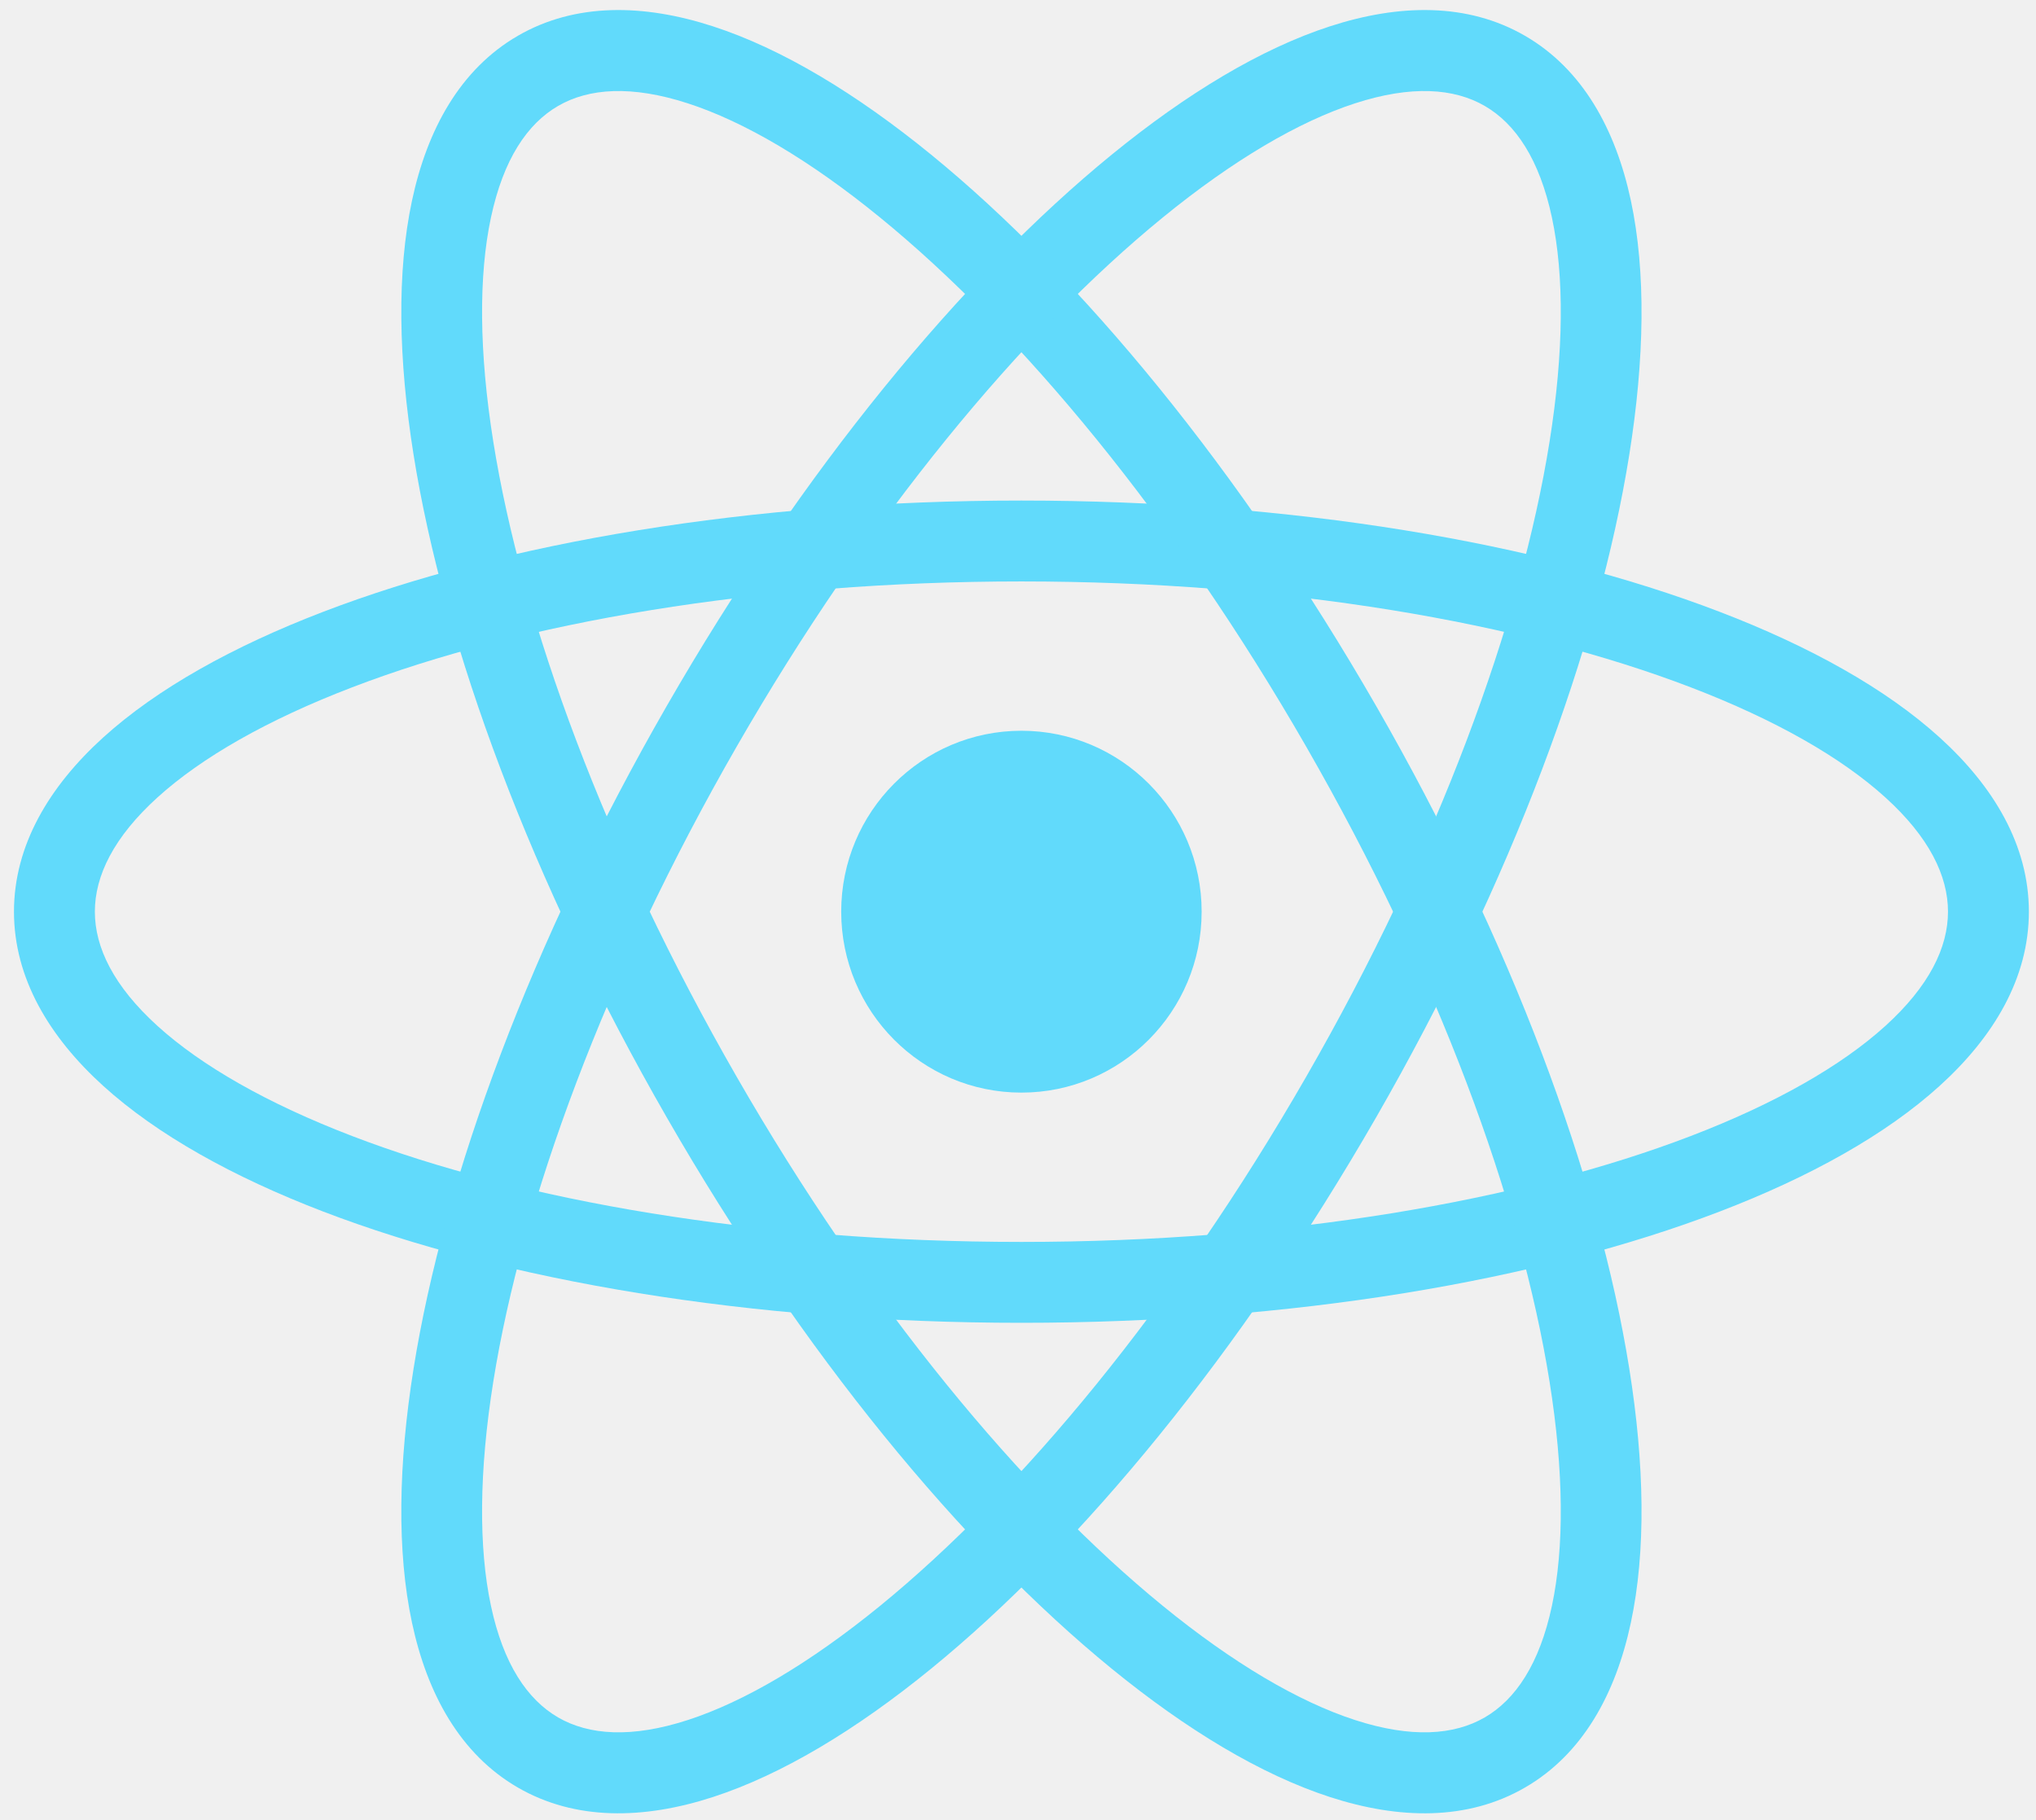
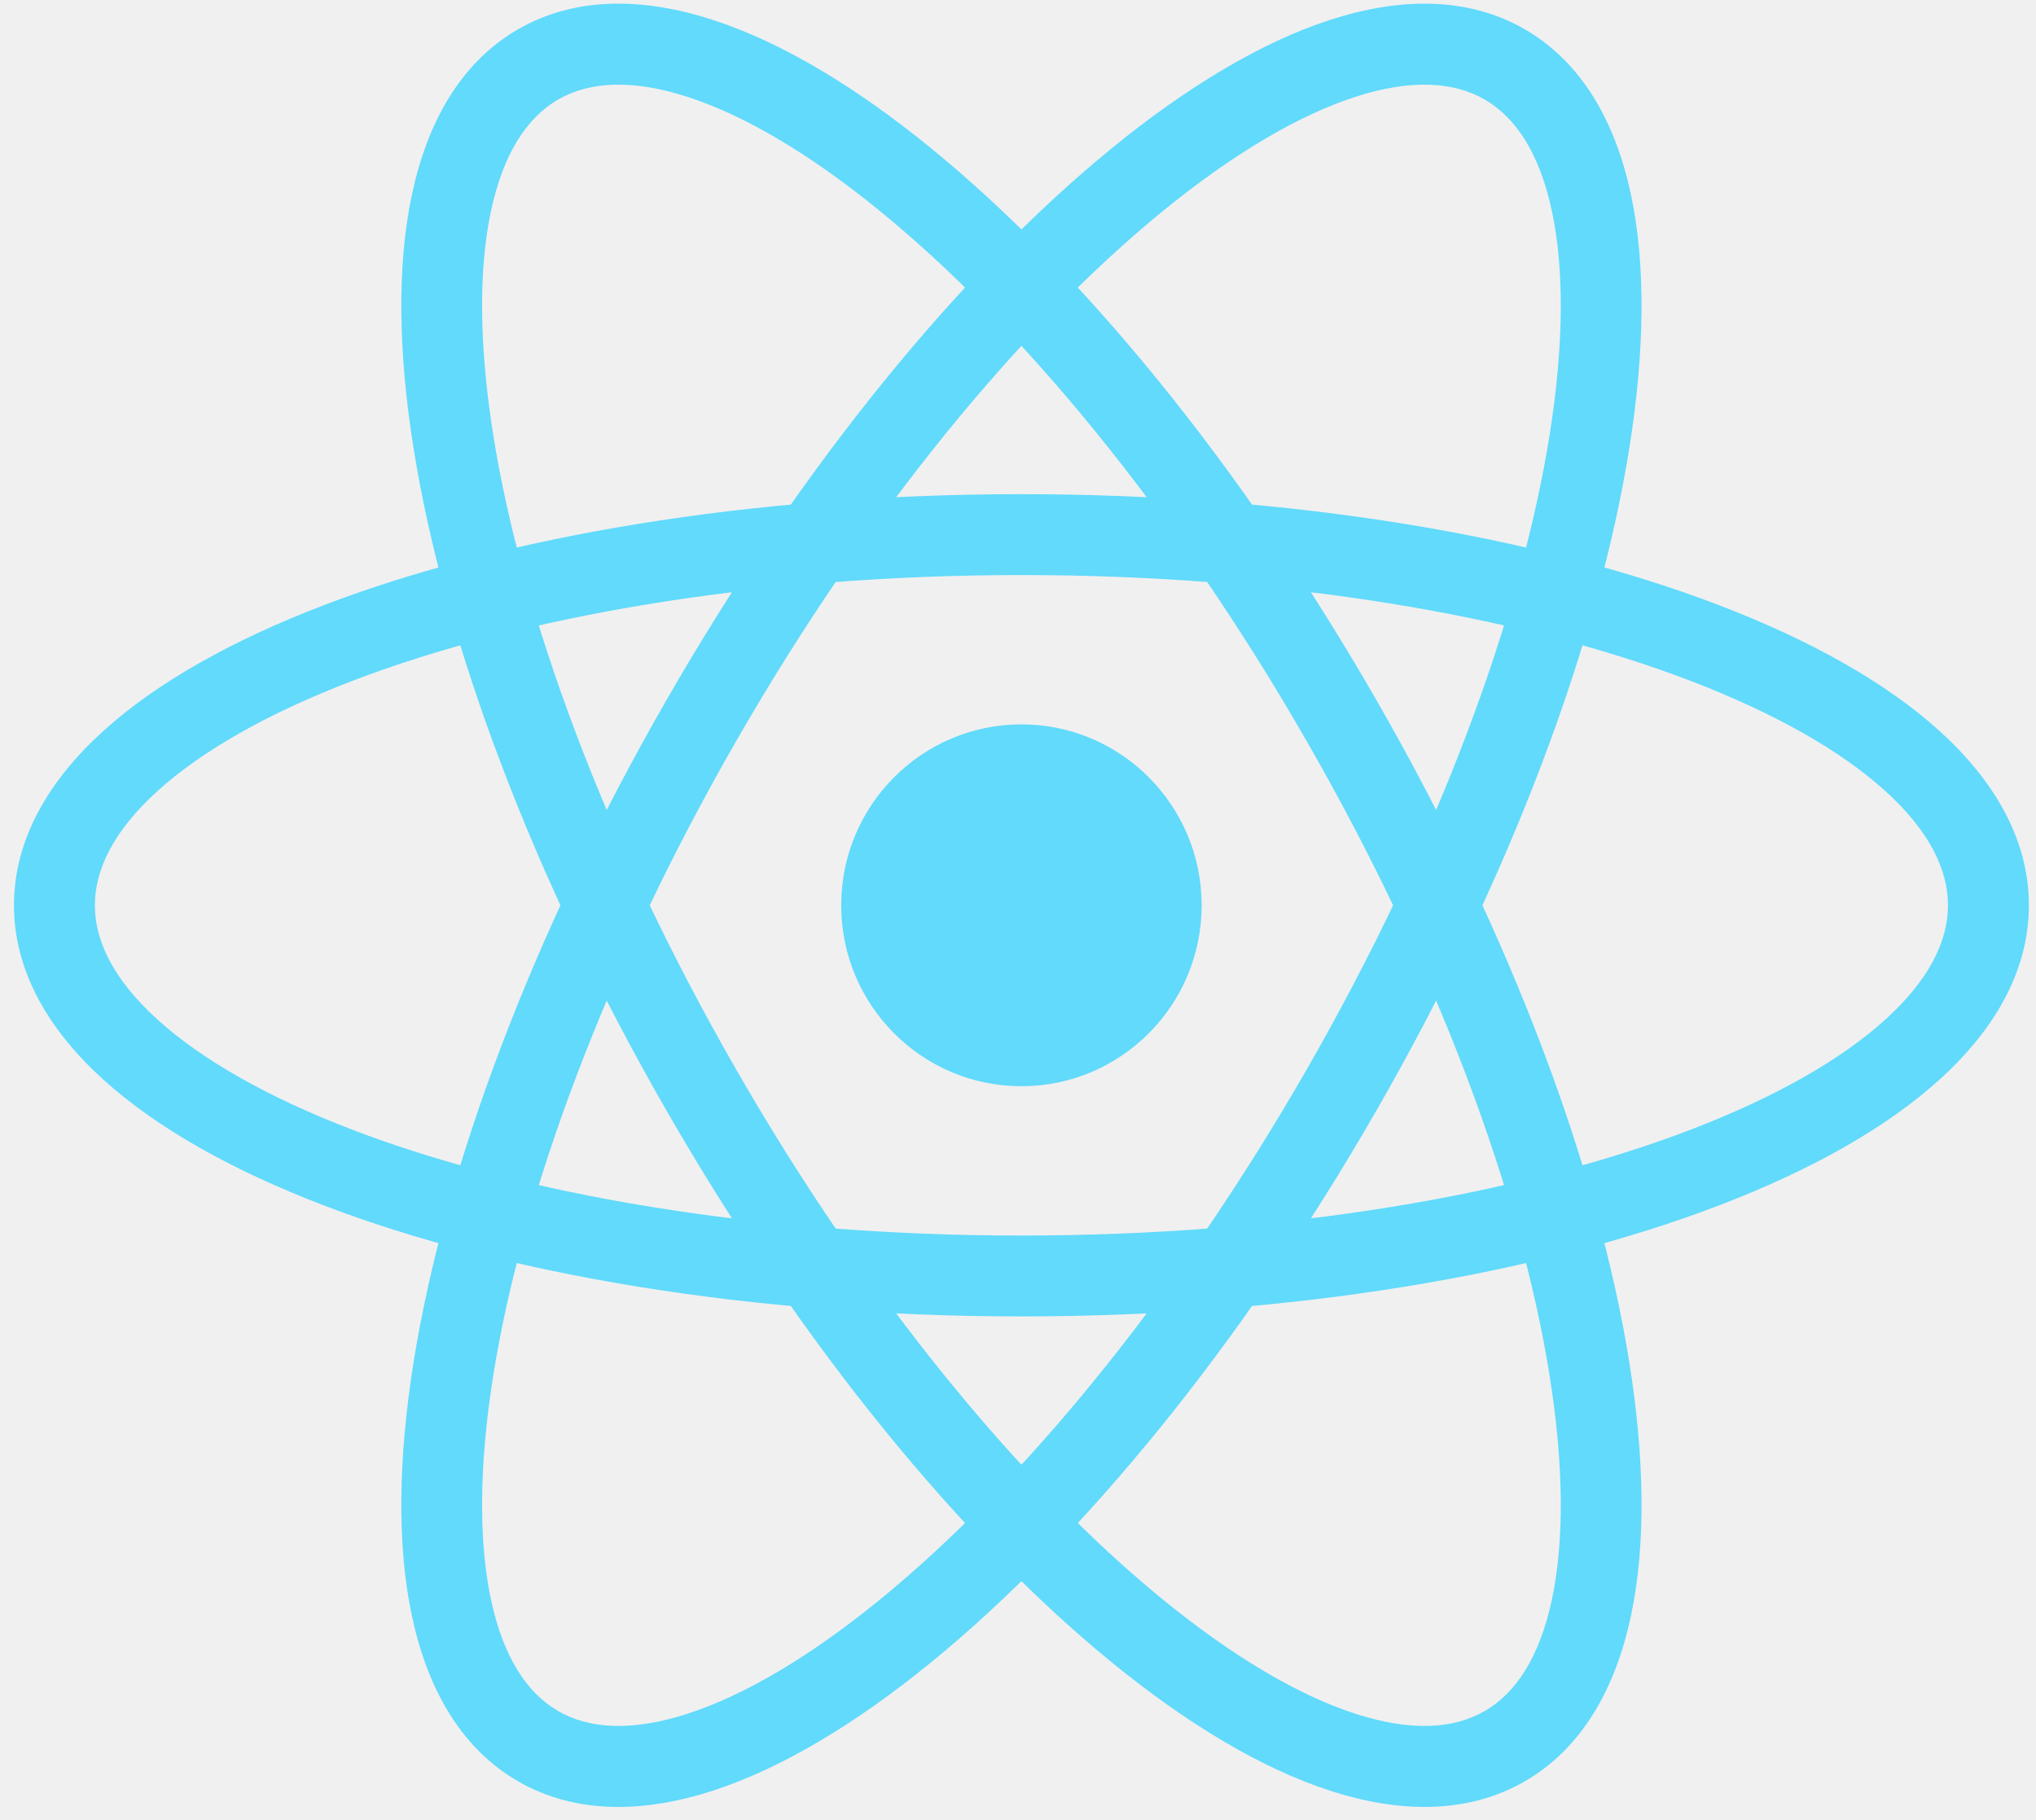
<svg xmlns="http://www.w3.org/2000/svg" width="66" height="59" viewBox="0 0 66 59" fill="none">
-   <g clip-path="url(#clip0_1378_170)">
-     <path d="M33.111 35.422C36.337 35.422 38.953 32.796 38.953 29.556C38.953 26.317 36.337 23.691 33.111 23.691C29.885 23.691 27.269 26.317 27.269 29.556C27.269 32.796 29.885 35.422 33.111 35.422Z" fill="#61DAFB" />
-     <path fill-rule="evenodd" clip-rule="evenodd" d="M5.108 25.85C3.684 27.14 3.075 28.395 3.075 29.556C3.075 30.718 3.684 31.972 5.108 33.263C6.532 34.554 8.666 35.776 11.415 36.83C16.903 38.934 24.573 40.263 33.111 40.263C41.649 40.263 49.319 38.934 54.808 36.83C57.556 35.776 59.69 34.554 61.114 33.263C62.538 31.972 63.147 30.718 63.147 29.556C63.147 28.395 62.538 27.14 61.114 25.85C59.69 24.559 57.556 23.336 54.808 22.283C49.319 20.179 41.649 18.85 33.111 18.85C24.573 18.85 16.903 20.179 11.415 22.283C8.666 23.336 6.532 24.559 5.108 25.85ZM10.476 19.835C16.333 17.589 24.336 16.228 33.111 16.228C41.886 16.228 49.889 17.589 55.746 19.835C58.67 20.956 61.127 22.323 62.875 23.907C64.624 25.492 65.769 27.399 65.769 29.556C65.769 31.714 64.624 33.62 62.875 35.205C61.127 36.79 58.67 38.157 55.746 39.278C49.889 41.523 41.886 42.885 33.111 42.885C24.336 42.885 16.333 41.523 10.476 39.278C7.552 38.157 5.095 36.79 3.347 35.205C1.599 33.62 0.453 31.714 0.453 29.556C0.453 27.399 1.599 25.492 3.347 23.907C5.095 22.323 7.552 20.956 10.476 19.835Z" fill="#61DAFB" />
-     <path fill-rule="evenodd" clip-rule="evenodd" d="M22.299 3.351C20.472 2.758 19.088 2.857 18.091 3.435C17.093 4.013 16.316 5.167 15.915 7.052C15.513 8.936 15.526 11.404 15.991 14.321C16.921 20.147 19.61 27.483 23.88 34.908C28.149 42.333 33.132 48.339 37.692 52.06C39.975 53.924 42.098 55.169 43.923 55.762C45.75 56.355 47.134 56.256 48.131 55.678C49.129 55.099 49.906 53.946 50.308 52.061C50.709 50.177 50.697 47.709 50.231 44.791C49.301 38.966 46.612 31.63 42.342 24.205C38.073 16.78 33.09 10.774 28.53 7.052C26.247 5.189 24.125 3.944 22.299 3.351ZM30.185 5.014C35.049 8.984 40.224 15.261 44.611 22.89C48.997 30.519 51.824 38.157 52.816 44.372C53.311 47.474 53.36 50.293 52.867 52.605C52.375 54.917 51.303 56.87 49.438 57.95C47.573 59.032 45.353 58.988 43.113 58.26C40.872 57.532 38.466 56.08 36.037 54.098C31.173 50.129 25.998 43.852 21.612 36.223C17.225 28.594 14.398 20.955 13.406 14.741C12.911 11.638 12.862 8.82 13.355 6.507C13.847 4.196 14.919 2.243 16.784 1.162C18.649 0.081 20.869 0.125 23.109 0.853C25.35 1.58 27.756 3.033 30.185 5.014Z" fill="#61DAFB" />
-     <path fill-rule="evenodd" clip-rule="evenodd" d="M50.308 7.052C49.906 5.167 49.129 4.013 48.131 3.435C47.134 2.857 45.75 2.758 43.923 3.351C42.098 3.944 39.975 5.189 37.692 7.052C33.132 10.773 28.149 16.78 23.88 24.205C19.61 31.63 16.921 38.966 15.991 44.791C15.526 47.709 15.513 50.177 15.915 52.061C16.316 53.946 17.093 55.099 18.091 55.678C19.089 56.256 20.473 56.355 22.299 55.762C24.125 55.169 26.247 53.924 28.531 52.06C33.09 48.339 38.073 42.333 42.342 34.908C46.612 27.483 49.301 20.147 50.231 14.321C50.697 11.404 50.709 8.936 50.308 7.052ZM52.816 14.741C51.824 20.955 48.997 28.593 44.611 36.222C40.224 43.851 35.049 50.129 30.185 54.098C27.756 56.08 25.35 57.532 23.109 58.26C20.869 58.988 18.649 59.031 16.784 57.95C14.919 56.869 13.847 54.917 13.355 52.605C12.862 50.293 12.911 47.474 13.406 44.372C14.398 38.157 17.225 30.519 21.612 22.89C25.998 15.261 31.173 8.984 36.038 5.014C38.466 3.033 40.873 1.58 43.113 0.853C45.353 0.125 47.573 0.081 49.438 1.162C51.303 2.243 52.375 4.196 52.868 6.507C53.36 8.819 53.311 11.638 52.816 14.741Z" fill="#61DAFB" />
+   <g clip-path="url(#clip0_1949_2219)">
+     <path d="M33.111 35.215C36.337 35.215 38.953 32.589 38.953 29.35C38.953 26.11 36.337 23.484 33.111 23.484C29.885 23.484 27.269 26.11 27.269 29.35C27.269 32.589 29.885 35.215 33.111 35.215Z" fill="#61DAFB" />
+     <path fill-rule="evenodd" clip-rule="evenodd" d="M5.108 25.643C3.684 26.934 3.075 28.188 3.075 29.349C3.075 30.511 3.684 31.765 5.108 33.056C6.532 34.347 8.666 35.569 11.415 36.623C16.903 38.727 24.573 40.056 33.111 40.056C41.649 40.056 49.319 38.727 54.808 36.623C57.556 35.569 59.69 34.347 61.114 33.056C62.538 31.765 63.147 30.511 63.147 29.349C63.147 28.188 62.538 26.934 61.114 25.643C59.69 24.352 57.556 23.13 54.808 22.076C49.319 19.972 41.649 18.643 33.111 18.643C24.573 18.643 16.903 19.972 11.415 22.076C8.666 23.13 6.532 24.352 5.108 25.643ZM10.476 19.628C16.333 17.382 24.336 16.021 33.111 16.021C41.886 16.021 49.889 17.382 55.746 19.628C58.67 20.749 61.127 22.116 62.875 23.7C64.624 25.285 65.769 27.192 65.769 29.349C65.769 31.507 64.624 33.414 62.875 34.998C61.127 36.583 58.67 37.95 55.746 39.071C49.889 41.317 41.886 42.678 33.111 42.678C24.336 42.678 16.333 41.317 10.476 39.071C7.552 37.95 5.095 36.583 3.347 34.998C1.599 33.414 0.453 31.507 0.453 29.349C0.453 27.192 1.599 25.285 3.347 23.7C5.095 22.116 7.552 20.749 10.476 19.628Z" fill="#61DAFB" />
+     <path fill-rule="evenodd" clip-rule="evenodd" d="M22.299 3.144C20.472 2.551 19.088 2.65 18.091 3.228C17.093 3.807 16.316 4.96 15.915 6.845C15.513 8.729 15.526 11.197 15.991 14.115C16.921 19.94 19.61 27.276 23.88 34.701C28.149 42.126 33.132 48.132 37.692 51.853C39.975 53.717 42.098 54.962 43.923 55.555C45.75 56.148 47.134 56.049 48.131 55.471C49.129 54.893 49.906 53.739 50.308 51.854C50.709 49.97 50.697 47.502 50.231 44.585C49.301 38.759 46.612 31.423 42.342 23.998C38.073 16.573 33.09 10.567 28.53 6.846C26.247 4.982 24.125 3.737 22.299 3.144ZM30.185 4.808C35.049 8.777 40.224 15.054 44.611 22.683C48.997 30.312 51.824 37.951 52.816 44.165C53.311 47.268 53.36 50.086 52.867 52.398C52.375 54.71 51.303 56.663 49.438 57.744C47.573 58.825 45.353 58.781 43.113 58.053C40.872 57.325 38.466 55.873 36.037 53.892C31.173 49.922 25.998 43.645 21.612 36.016C17.225 28.387 14.398 20.748 13.406 14.534C12.911 11.432 12.862 8.613 13.355 6.301C13.847 3.989 14.919 2.036 16.784 0.955C18.649 -0.126 20.869 -0.082 23.109 0.646C25.35 1.374 27.756 2.826 30.185 4.808Z" fill="#61DAFB" />
+     <path fill-rule="evenodd" clip-rule="evenodd" d="M50.308 6.845C49.906 4.96 49.129 3.806 48.131 3.228C47.134 2.65 45.75 2.551 43.923 3.144C42.098 3.737 39.975 4.982 37.692 6.845C33.132 10.567 28.149 16.573 23.88 23.998C19.61 31.423 16.921 38.759 15.991 44.584C15.526 47.502 15.513 49.97 15.915 51.854C16.316 53.739 17.093 54.892 18.091 55.471C19.089 56.049 20.473 56.148 22.299 55.555C24.125 54.962 26.247 53.717 28.531 51.853C33.09 48.132 38.073 42.126 42.342 34.701C46.612 27.276 49.301 19.94 50.231 14.114C50.697 11.197 50.709 8.729 50.308 6.845ZM52.816 14.534C51.824 20.748 48.997 28.387 44.611 36.016C40.224 43.645 35.049 49.922 30.185 53.891C27.756 55.873 25.35 57.325 23.109 58.053C20.869 58.781 18.649 58.825 16.784 57.744C14.919 56.663 13.847 54.71 13.355 52.398C12.862 50.086 12.911 47.267 13.406 44.165C14.398 37.951 17.225 30.312 21.612 22.683C25.998 15.054 31.173 8.777 36.038 4.808C38.466 2.826 40.873 1.374 43.113 0.646C45.353 -0.082 47.573 -0.126 49.438 0.955C51.303 2.036 52.375 3.989 52.868 6.301C53.36 8.613 53.311 11.431 52.816 14.534Z" fill="#61DAFB" />
  </g>
  <defs>
-     <clipPath id="clip0_1378_170">
-       <rect width="65.544" height="58.553" fill="white" transform="translate(0.339111 0.280014)" />
+     <clipPath id="clip0_1949_2219">
+       <rect width="65.544" height="58.553" fill="white" transform="translate(0.339111 0.0732422)" />
    </clipPath>
  </defs>
</svg>
